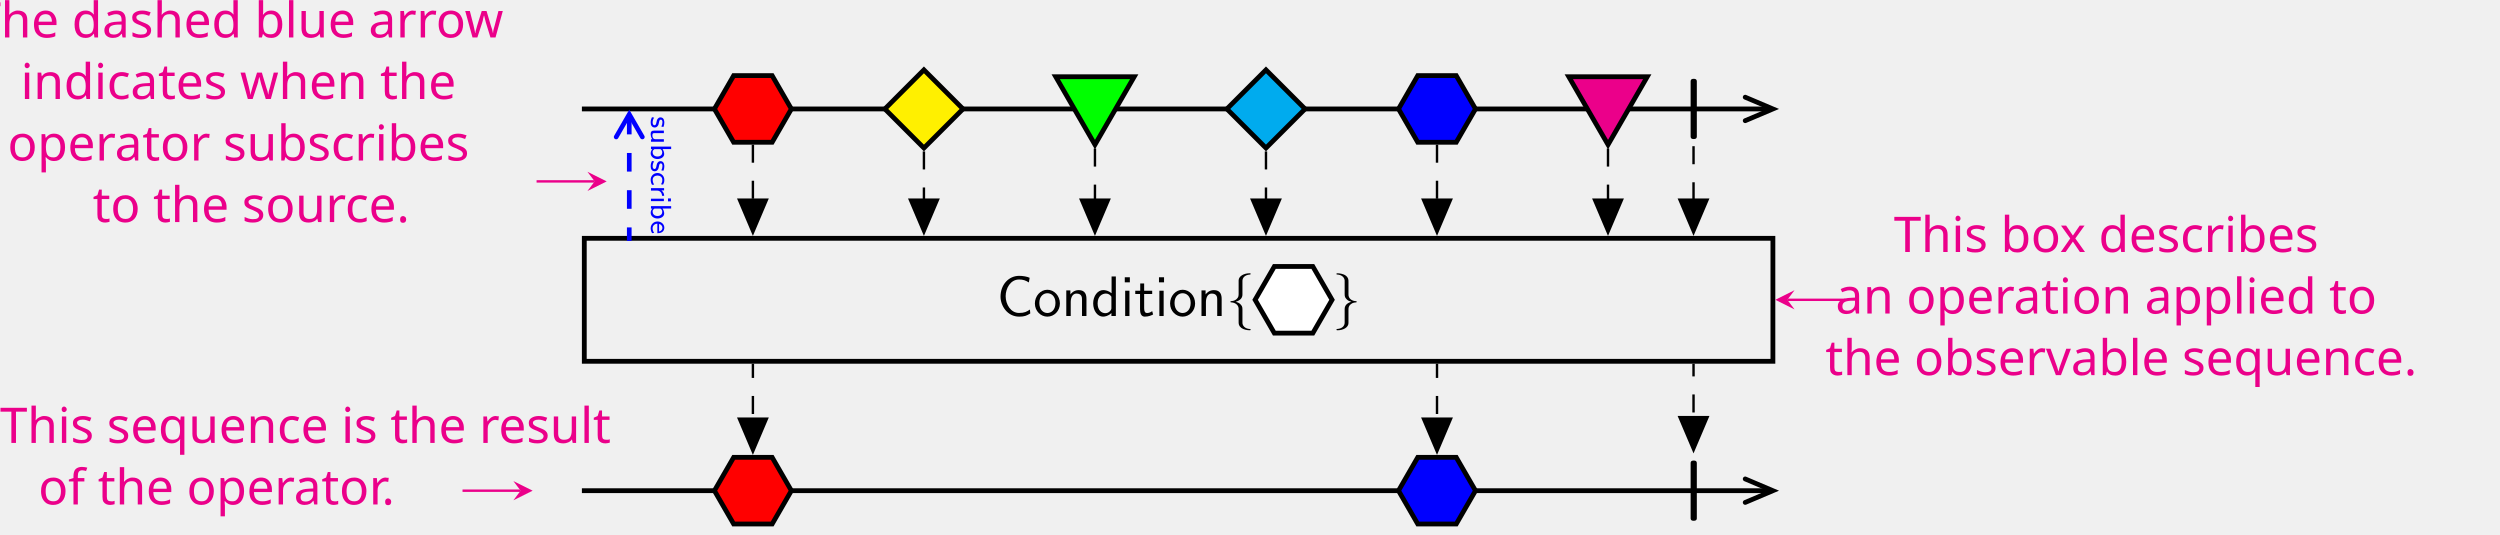
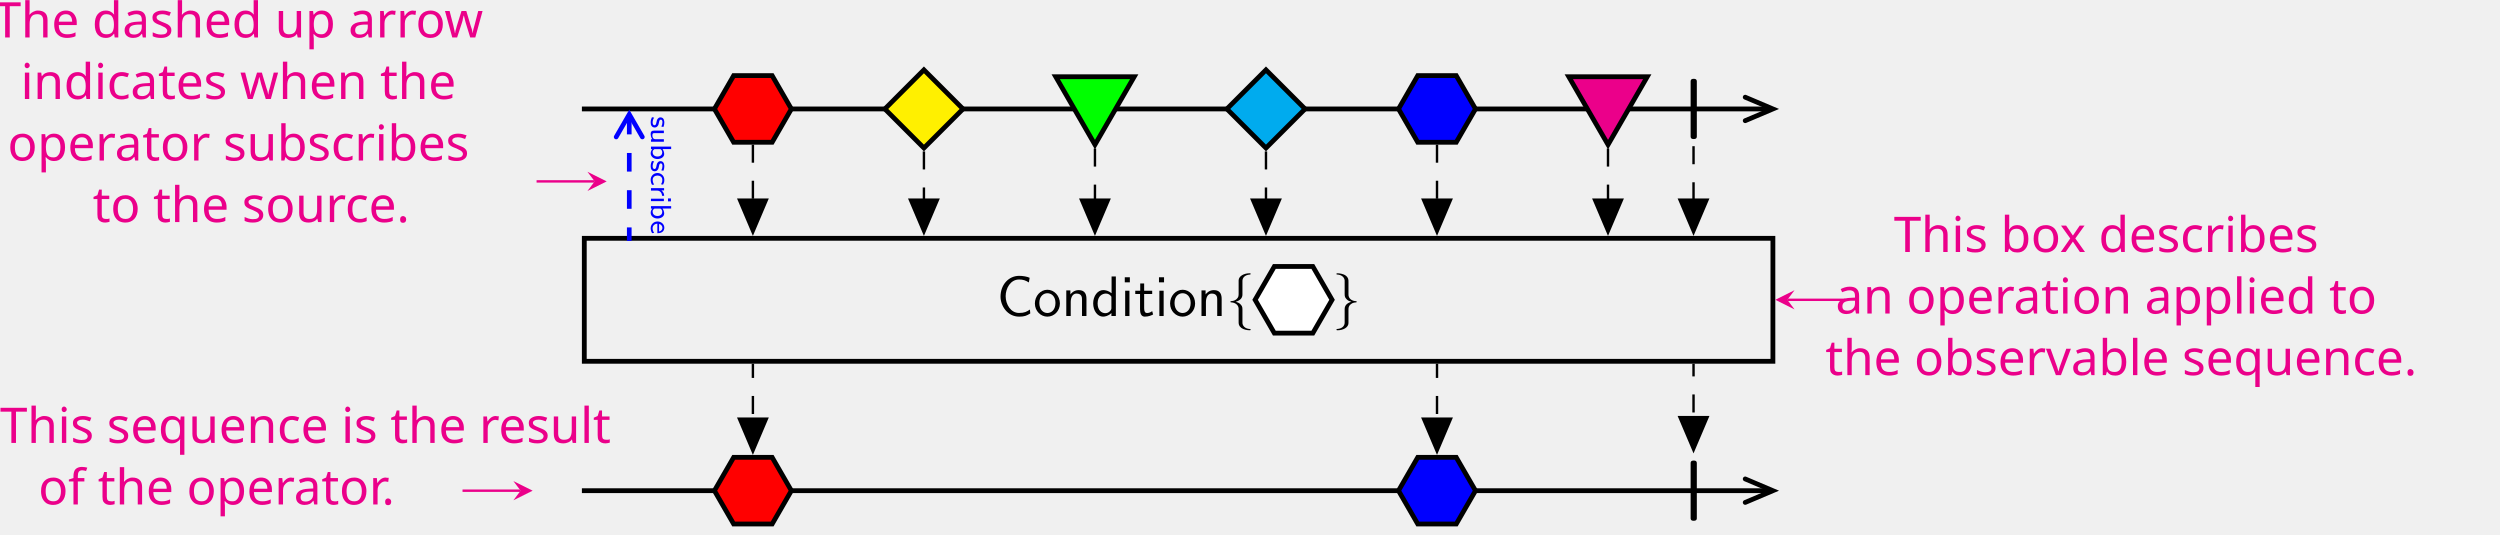
<svg xmlns="http://www.w3.org/2000/svg" xmlns:xlink="http://www.w3.org/1999/xlink" width="161.203mm" height="34.443mm" viewBox="0 0 161.203 34.443" version="1.1" id="svg8">
+   <style>
+       @media (prefers-color-scheme: dark) {
+       path[style*="stroke:#000000"] {stroke: white !important;}
+       path[stroke="#0000ff"] {stroke: #eb008a !important;}
+       path[style*="fill:#000000"] {fill: white !important;}     
+       g[style*="fill:#000000"] {fill: white !important;}
+       g[fill="#0000ff"] {fill: #eb008a !important;}}
+    </style>
  <defs id="defs2">
    <g id="g14910">
      <symbol id="glyph0-0" overflow="visible" style="overflow:visible">
        <path id="path14817" d="" style="stroke:none" />
      </symbol>
      <symbol id="glyph0-1" overflow="visible" style="overflow:visible">
        <path id="path14820" d="m 1.891,-7.031 c 0,-0.141 0,-0.453 -0.297,-0.453 -0.312,0 -0.312,0.297 -0.312,0.453 v 9.078 c 0,0.141 0,0.453 0.297,0.453 0.312,0 0.312,-0.297 0.312,-0.453 z m 0,0" style="stroke:none" />
      </symbol>
      <symbol id="glyph1-0" overflow="visible" style="overflow:visible">
        <path id="path14823" d="" style="stroke:none" />
      </symbol>
      <symbol id="glyph1-1" overflow="visible" style="overflow:visible">
        <path id="path14826" d="M 5.984,-2.984 H 3.875 v 0.625 h 1.312 v 1.625 c -0.391,0.141 -0.875,0.203 -1.297,0.203 -1.312,0 -2.328,-1.328 -2.328,-2.938 0,-1.562 0.984,-2.922 2.312,-2.922 0.797,0 1.375,0.234 1.875,0.656 l 0.141,-0.812 c -0.562,-0.344 -1.328,-0.484 -2,-0.484 -1.922,0 -3.234,1.734 -3.234,3.562 0,1.812 1.328,3.578 3.234,3.578 0.75,0 1.422,-0.203 2.094,-0.484 z m 0,0" style="stroke:none" />
      </symbol>
      <symbol id="glyph1-2" overflow="visible" style="overflow:visible">
        <path id="path14829" d="M 1.562,-2.141 C 1.562,-3.125 2.281,-3.844 3.266,-3.875 v -0.656 c -0.891,0 -1.438,0.5 -1.75,0.953 v -0.906 H 0.812 V 0 h 0.75 z m 0,0" style="stroke:none" />
      </symbol>
      <symbol id="glyph1-3" overflow="visible" style="overflow:visible">
        <path id="path14832" d="m 3.984,-2.875 c 0,-1.016 -0.734,-1.719 -1.656,-1.719 -0.641,0 -1.094,0.156 -1.562,0.422 l 0.062,0.656 C 1.344,-3.875 1.844,-4 2.328,-4 c 0.469,0 0.875,0.391 0.875,1.125 v 0.438 C 1.703,-2.422 0.438,-2 0.438,-1.125 c 0,0.422 0.266,1.234 1.141,1.234 0.141,0 1.078,-0.016 1.656,-0.469 V 0 h 0.75 z m -0.781,1.562 c 0,0.188 0,0.438 -0.344,0.625 C 2.578,-0.516 2.188,-0.5 2.078,-0.5 1.609,-0.5 1.156,-0.734 1.156,-1.141 c 0,-0.703 1.609,-0.766 2.047,-0.797 z m 0,0" style="stroke:none" />
      </symbol>
      <symbol id="glyph1-4" overflow="visible" style="overflow:visible">
        <path id="path14835" d="m 4.453,-4.422 h -0.75 C 2.406,-1.25 2.375,-0.797 2.375,-0.562 H 2.359 C 2.297,-1.234 1.5,-3.094 1.469,-3.188 L 0.922,-4.422 H 0.141 L 2.078,0 C 1.953,0.312 1.75,0.812 1.719,0.891 1.453,1.469 1.281,1.469 1.141,1.469 0.984,1.469 0.672,1.438 0.375,1.312 l 0.047,0.656 c 0.219,0.047 0.5,0.078 0.719,0.078 0.359,0 0.719,-0.125 1.125,-1.141 z m 0,0" style="stroke:none" />
      </symbol>
      <symbol id="glyph1-5" overflow="visible" style="overflow:visible">
        <path id="path14838" d="M 3.422,-4.281 C 2.906,-4.516 2.5,-4.594 1.984,-4.594 c -0.25,0 -1.656,0 -1.656,1.297 0,0.5 0.297,0.812 0.547,1 0.297,0.219 0.516,0.266 1.062,0.375 0.359,0.062 0.938,0.188 0.938,0.719 0,0.688 -0.781,0.688 -0.938,0.688 -0.797,0 -1.359,-0.375 -1.531,-0.484 l -0.125,0.672 c 0.312,0.156 0.859,0.438 1.672,0.438 0.188,0 0.734,0 1.156,-0.312 0.312,-0.25 0.484,-0.641 0.484,-1.078 0,-0.547 -0.375,-0.875 -0.391,-0.906 C 2.812,-2.547 2.547,-2.609 2.047,-2.688 1.5,-2.797 1.031,-2.906 1.031,-3.391 1.031,-4 1.75,-4 1.891,-4 c 0.312,0 0.844,0.031 1.406,0.375 z m 0,0" style="stroke:none" />
      </symbol>
      <symbol id="glyph1-6" overflow="visible" style="overflow:visible">
        <path id="path14841" d="M 4.094,-4.172 C 3.5,-4.5 3.156,-4.594 2.547,-4.594 c -1.375,0 -2.188,1.203 -2.188,2.375 0,1.234 0.906,2.328 2.156,2.328 0.531,0 1.078,-0.141 1.625,-0.516 l -0.062,-0.656 c -0.516,0.391 -1.047,0.531 -1.562,0.531 -0.828,0 -1.375,-0.719 -1.375,-1.688 C 1.141,-3 1.5,-3.953 2.562,-3.953 c 0.516,0 0.859,0.078 1.406,0.438 z m 0,0" style="stroke:none" />
      </symbol>
      <symbol id="glyph1-7" overflow="visible" style="overflow:visible">
        <path id="path14844" d="m 1.562,-6.922 h -0.75 V 0 h 0.75 z m 0,0" style="stroke:none" />
      </symbol>
      <symbol id="glyph1-8" overflow="visible" style="overflow:visible">
        <path id="path14847" d="M 4.125,-2.188 C 4.125,-2.516 4.109,-3.266 3.734,-3.875 3.312,-4.484 2.719,-4.594 2.359,-4.594 1.25,-4.594 0.344,-3.531 0.344,-2.25 c 0,1.312 0.969,2.359 2.156,2.359 0.625,0 1.203,-0.234 1.594,-0.516 L 4.031,-1.062 C 3.406,-0.531 2.734,-0.5 2.516,-0.5 1.719,-0.5 1.078,-1.203 1.047,-2.188 Z M 1.094,-2.734 c 0.156,-0.75 0.688,-1.25 1.266,-1.25 0.516,0 1.062,0.328 1.203,1.25 z m 0,0" style="stroke:none" />
      </symbol>
      <symbol id="glyph1-9" overflow="visible" style="overflow:visible">
        <path id="path14850" d="m 3.844,-6.219 h 0.875 c 0.125,0 0.25,0.016 0.359,0.016 h 1.344 v -0.656 h -6.062 v 0.656 H 1.688 c 0.125,0 0.25,-0.016 0.359,-0.016 h 0.906 V 0 H 3.844 Z m 0,0" style="stroke:none" />
      </symbol>
      <symbol id="glyph1-10" overflow="visible" style="overflow:visible">
        <path id="path14853" d="m 4.344,-2.969 c 0,-0.656 -0.156,-1.562 -1.375,-1.562 -0.609,0 -1.094,0.297 -1.406,0.719 v -3.109 h -0.75 V 0 h 0.766 v -2.438 c 0,-0.656 0.25,-1.484 1.016,-1.484 0.953,0 0.969,0.703 0.969,1.016 V 0 h 0.781 z m 0,0" style="stroke:none" />
      </symbol>
      <symbol id="glyph1-11" overflow="visible" style="overflow:visible">
        <path id="path14856" d="m 4.344,-2.969 c 0,-0.656 -0.156,-1.562 -1.375,-1.562 -0.891,0 -1.391,0.672 -1.438,0.75 V -4.484 H 0.812 V 0 h 0.766 v -2.438 c 0,-0.656 0.25,-1.484 1.016,-1.484 0.953,0 0.969,0.703 0.969,1.016 V 0 h 0.781 z m 0,0" style="stroke:none" />
      </symbol>
      <symbol id="glyph1-12" overflow="visible" style="overflow:visible">
        <path id="path14859" d="m 4.672,-2.188 c 0,-1.344 -1,-2.406 -2.172,-2.406 -1.234,0 -2.203,1.094 -2.203,2.406 0,1.312 1.016,2.297 2.188,2.297 1.188,0 2.188,-1 2.188,-2.297 z m -2.188,1.656 c -0.688,0 -1.406,-0.562 -1.406,-1.766 0,-1.203 0.75,-1.688 1.406,-1.688 0.703,0 1.406,0.516 1.406,1.688 0,1.188 -0.672,1.766 -1.406,1.766 z m 0,0" style="stroke:none" />
      </symbol>
      <symbol id="glyph1-13" overflow="visible" style="overflow:visible">
        <path id="path14862" d="M 1.75,-3.844 H 3.156 V -4.422 H 1.75 V -5.688 H 1.062 v 1.266 h -0.875 v 0.578 h 0.844 v 2.656 c 0,0.594 0.141,1.297 0.828,1.297 0.688,0 1.203,-0.25 1.453,-0.375 L 3.156,-0.859 C 2.891,-0.641 2.578,-0.531 2.25,-0.531 c -0.359,0 -0.5,-0.297 -0.5,-0.828 z m 0,0" style="stroke:none" />
      </symbol>
      <symbol id="glyph1-14" overflow="visible" style="overflow:visible">
        <path id="path14865" d="M 1.625,-6.781 H 0.734 v 0.891 H 1.625 Z m -0.062,2.359 h -0.75 V 0 h 0.75 z m 0,0" style="stroke:none" />
      </symbol>
      <symbol id="glyph1-15" overflow="visible" style="overflow:visible">
        <path id="path14868" d="M 4.562,-6.922 H 3.734 V -6.094 H 4.562 Z m -0.047,2.5 h -0.75 V 0 h 0.75 z M 1.75,-3.844 H 2.938 V -4.422 H 1.719 V -5.625 c 0,-0.641 0.359,-0.797 0.609,-0.797 0.219,0 0.438,0.078 0.609,0.188 v -0.688 C 2.875,-6.938 2.625,-7.031 2.328,-7.031 1.594,-7.031 1,-6.328 1,-5.328 v 0.906 H 0.266 V -3.844 H 1 V 0 h 0.75 z m 0,0" style="stroke:none" />
      </symbol>
      <symbol id="glyph1-16" overflow="visible" style="overflow:visible">
        <path id="path14871" d="m 7.109,-2.969 c 0,-0.672 -0.156,-1.562 -1.375,-1.562 -0.594,0 -1.109,0.281 -1.484,0.812 -0.25,-0.75 -0.953,-0.812 -1.266,-0.812 -0.719,0 -1.188,0.406 -1.453,0.766 v -0.719 H 0.812 V 0 h 0.766 v -2.438 c 0,-0.688 0.281,-1.484 1.016,-1.484 0.922,0 0.969,0.641 0.969,1.016 V 0 h 0.781 v -2.438 c 0,-0.688 0.266,-1.484 1.016,-1.484 0.922,0 0.969,0.641 0.969,1.016 V 0 h 0.781 z m 0,0" style="stroke:none" />
      </symbol>
      <symbol id="glyph1-17" overflow="visible" style="overflow:visible">
        <path id="path14874" d="m 4.328,-6.922 h -0.75 v 2.938 C 3.047,-4.422 2.5,-4.531 2.125,-4.531 c -0.984,0 -1.766,1.031 -1.766,2.312 0,1.312 0.766,2.328 1.719,2.328 0.328,0 0.906,-0.094 1.469,-0.625 V 0 h 0.781 z m -0.781,5.531 C 3.547,-1.25 3.531,-1.062 3.219,-0.781 2.984,-0.578 2.734,-0.5 2.484,-0.5 c -0.625,0 -1.344,-0.469 -1.344,-1.703 0,-1.312 0.859,-1.719 1.438,-1.719 0.453,0 0.75,0.219 0.969,0.547 z m 0,0" style="stroke:none" />
      </symbol>
      <symbol id="glyph1-18" overflow="visible" style="overflow:visible">
        <path id="path14877" d="m 1.562,-6.922 h -0.75 V 0 h 0.781 v -0.453 c 0.234,0.219 0.672,0.562 1.344,0.562 0.984,0 1.844,-1 1.844,-2.328 0,-1.234 -0.672,-2.312 -1.609,-2.312 -0.391,0 -1.016,0.094 -1.609,0.578 z M 1.594,-3.344 C 1.75,-3.578 2.109,-3.922 2.656,-3.922 3.25,-3.922 4,-3.5 4,-2.219 4,-0.922 3.172,-0.5 2.562,-0.5 2.172,-0.5 1.844,-0.672 1.594,-1.141 Z m 0,0" style="stroke:none" />
      </symbol>
      <symbol id="glyph1-19" overflow="visible" style="overflow:visible">
        <path id="path14880" d="m 4.453,-4.422 h -0.75 l -0.797,2.062 C 2.703,-1.797 2.391,-1 2.312,-0.531 H 2.297 C 2.25,-0.891 1.984,-1.578 1.891,-1.844 L 0.922,-4.422 H 0.141 L 1.859,0 h 0.875 z m 0,0" style="stroke:none" />
      </symbol>
      <symbol id="glyph1-20" overflow="visible" style="overflow:visible">
        <path id="path14883" d="M 1.797,-0.828 H 0.969 V 0 h 0.828 z m 0,0" style="stroke:none" />
      </symbol>
      <symbol id="glyph1-21" overflow="visible" style="overflow:visible">
        <path id="path14886" d="m 1.594,-0.453 c 0.312,0.281 0.75,0.562 1.344,0.562 0.969,0 1.844,-0.984 1.844,-2.328 0,-1.203 -0.625,-2.312 -1.578,-2.312 -0.594,0 -1.172,0.203 -1.641,0.594 v -0.484 h -0.75 V 1.938 h 0.781 z m 0,-2.859 c 0.234,-0.359 0.625,-0.578 1.062,-0.578 0.75,0 1.344,0.75 1.344,1.672 C 4,-1.203 3.297,-0.5 2.547,-0.5 2.156,-0.5 1.891,-0.703 1.688,-0.969 1.594,-1.109 1.594,-1.141 1.594,-1.312 Z m 0,0" style="stroke:none" />
      </symbol>
      <symbol id="glyph1-22" overflow="visible" style="overflow:visible">
        <path id="path14889" d="M 4.344,-4.422 H 3.562 v 2.891 c 0,0.75 -0.562,1.094 -1.203,1.094 -0.703,0 -0.781,-0.266 -0.781,-0.688 V -4.422 H 0.812 v 3.328 c 0,0.719 0.219,1.203 1.047,1.203 0.531,0 1.234,-0.156 1.734,-0.594 V 0 h 0.75 z m 0,0" style="stroke:none" />
      </symbol>
      <symbol id="glyph1-23" overflow="visible" style="overflow:visible">
        <path id="path14892" d="m 1.75,-3.844 h 1.094 v -0.578 h -1.125 v -1.188 c 0,-0.734 0.672,-0.812 0.938,-0.812 0.188,0 0.469,0.016 0.797,0.172 V -6.922 C 3.344,-6.953 3.031,-7.031 2.656,-7.031 1.719,-7.031 1,-6.312 1,-5.328 v 0.906 H 0.266 V -3.844 H 1 V 0 h 0.75 z m 0,0" style="stroke:none" />
      </symbol>
      <symbol id="glyph1-24" overflow="visible" style="overflow:visible">
        <path id="path14895" d="M 1.75,-3.844 H 2.938 V -4.422 H 1.719 V -5.625 c 0,-0.641 0.359,-0.797 0.609,-0.797 0.203,0 0.422,0.062 0.609,0.172 V -6.922 C 2.875,-6.938 2.625,-7.031 2.328,-7.031 1.594,-7.031 1,-6.328 1,-5.328 v 0.906 H 0.266 V -3.844 H 1 V 0 h 0.75 z m 2.766,-3.078 h -0.75 V 0 h 0.75 z m 0,0" style="stroke:none" />
      </symbol>
      <symbol id="glyph1-25" overflow="visible" style="overflow:visible">
        <path id="path14898" d="M 6.656,-4.422 H 5.938 L 5.297,-2.312 C 5.188,-1.953 4.891,-0.969 4.828,-0.531 4.781,-0.844 4.531,-1.734 4.359,-2.297 l -0.641,-2.125 H 3.016 l -0.562,1.875 C 2.344,-2.203 2,-1.062 1.969,-0.547 H 1.953 C 1.906,-1.031 1.578,-2.156 1.422,-2.703 l -0.531,-1.719 h -0.75 L 1.5,0 H 2.297 C 2.344,-0.156 2.688,-1.281 2.906,-2.047 3.047,-2.516 3.328,-3.5 3.359,-3.875 H 3.375 c 0.016,0.281 0.188,0.969 0.312,1.406 L 4.422,0 h 0.875 z m 0,0" style="stroke:none" />
      </symbol>
      <symbol id="glyph1-26" overflow="visible" style="overflow:visible">
        <path id="path14901" d="M 3.516,-3.891 C 3.734,-3.891 4,-3.938 4.25,-3.938 c 0.172,0 0.562,0.031 0.578,0.031 l -0.109,-0.625 c -0.688,0 -1.266,0.188 -1.562,0.312 -0.219,-0.172 -0.547,-0.312 -0.953,-0.312 -0.859,0 -1.578,0.719 -1.578,1.625 0,0.359 0.125,0.719 0.328,0.984 C 0.656,-1.516 0.656,-1.125 0.656,-1.078 0.656,-0.812 0.75,-0.531 0.922,-0.312 0.406,-0.016 0.281,0.453 0.281,0.703 c 0,0.75 0.984,1.344 2.203,1.344 1.219,0 2.203,-0.578 2.203,-1.344 C 4.688,-0.688 3.031,-0.688 2.641,-0.688 h -0.875 c -0.125,0 -0.578,0 -0.578,-0.531 0,-0.109 0.031,-0.266 0.109,-0.359 0.203,0.156 0.531,0.297 0.906,0.297 0.891,0 1.594,-0.75 1.594,-1.625 0,-0.484 -0.219,-0.859 -0.328,-1 z m -1.312,2.031 c -0.375,0 -0.891,-0.219 -0.891,-1.047 0,-0.828 0.516,-1.062 0.891,-1.062 0.422,0 0.891,0.281 0.891,1.062 0,0.766 -0.469,1.047 -0.891,1.047 z M 2.656,0.031 c 0.219,0 1.344,0 1.344,0.688 0,0.438 -0.688,0.766 -1.5,0.766 -0.812,0 -1.516,-0.312 -1.516,-0.781 0,-0.031 0,-0.672 0.766,-0.672 z m 0,0" style="stroke:none" />
      </symbol>
      <symbol id="glyph1-27" overflow="visible" style="overflow:visible">
        <path id="path14904" d="M 2.594,-2.281 4.422,-4.422 H 3.594 l -1.328,1.641 -1.375,-1.641 H 0.062 L 1.938,-2.281 0,0 h 0.812 l 1.453,-1.875 1.5,1.875 h 0.812 z m 0,0" style="stroke:none" />
      </symbol>
      <symbol id="glyph1-28" overflow="visible" style="overflow:visible">
        <path id="path14907" d="m 4.328,-4.531 h -0.75 v 0.672 c -0.094,-0.125 -0.594,-0.672 -1.359,-0.672 -1,0 -1.859,0.984 -1.859,2.328 0,1.266 0.734,2.312 1.688,2.312 0.562,0 1.078,-0.234 1.5,-0.609 v 2.438 h 0.781 z m -0.75,3.141 c 0,0.172 0,0.188 -0.094,0.328 C 3.219,-0.672 2.844,-0.5 2.5,-0.5 c -0.766,0 -1.359,-0.781 -1.359,-1.703 0,-1.016 0.719,-1.688 1.438,-1.688 0.688,0 1,0.703 1,1.094 z m 0,0" style="stroke:none" />
      </symbol>
    </g>
  </defs>
  <g id="layer1" transform="translate(-37.24699,29.1879)">
    <g style="fill:#eb008a;fill-opacity:1" id="g15080" transform="matrix(0.3890289,0,0,0.3890289,35.82259,-26.15022)" />
    <rect style="opacity:1;fill:none;fill-opacity:1;fill-rule:nonzero;stroke:none;stroke-width:26.458;stroke-miterlimit:4;stroke-dasharray:none;stroke-opacity:1" id="rect19595" width="35.719" height="12.001" x="38.86" y="-25.507" />
    <path style="fill:none;stroke:#000000;stroke-width:0.31;stroke-linecap:butt;stroke-linejoin:miter;stroke-miterlimit:10;stroke-opacity:1" d="m 74.768,-22.163 h 76.699" id="path14914" />
    <path style="fill:none;stroke:#000000;stroke-width:0.31;stroke-linecap:round;stroke-linejoin:miter;stroke-miterlimit:10;stroke-opacity:1" d="m 149.781,-22.92 1.784,0.757 -1.784,0.757" id="path14916" />
    <path style="fill:#ff0000;fill-opacity:1;fill-rule:nonzero;stroke:#000000;stroke-width:0.31;stroke-linecap:butt;stroke-linejoin:miter;stroke-miterlimit:10;stroke-opacity:1" d="m 87.036,-24.312 h -2.482 l -1.24,2.149 1.24,2.149 h 2.482 l 1.24,-2.149 z m 0,0" id="path14918" />
    <path style="fill:#fff000;fill-opacity:1;fill-rule:nonzero;stroke:#000000;stroke-width:0.31;stroke-linecap:butt;stroke-linejoin:miter;stroke-miterlimit:10;stroke-opacity:1" d="m 99.342,-22.163 -2.52,-2.52 -2.518,2.52 2.518,2.52 z m 0,0" id="path14920" />
    <path style="fill:#00ff00;fill-opacity:1;fill-rule:nonzero;stroke:#000000;stroke-width:0.31;stroke-linecap:butt;stroke-linejoin:miter;stroke-miterlimit:10;stroke-opacity:1" d="m 107.851,-19.858 2.532,-4.384 h -5.063 z m 0,0" id="path14922" />
    <path style="fill:#00abee;fill-opacity:1;fill-rule:nonzero;stroke:#000000;stroke-width:0.31;stroke-linecap:butt;stroke-linejoin:miter;stroke-miterlimit:10;stroke-opacity:1" d="m 121.398,-22.163 -2.52,-2.52 -2.52,2.52 2.52,2.52 z m 0,0" id="path14924" />
    <path style="fill:#0000ff;fill-opacity:1;fill-rule:nonzero;stroke:#000000;stroke-width:0.31;stroke-linecap:butt;stroke-linejoin:miter;stroke-miterlimit:10;stroke-opacity:1" d="m 131.147,-24.312 h -2.482 l -1.24,2.149 1.24,2.149 h 2.482 l 1.242,-2.149 z m 0,0" id="path14926" />
    <path style="fill:#eb008a;fill-opacity:1;fill-rule:nonzero;stroke:#000000;stroke-width:0.31;stroke-linecap:butt;stroke-linejoin:miter;stroke-miterlimit:10;stroke-opacity:1" d="m 140.935,-19.858 2.53,-4.384 h -5.062 z m 0,0" id="path14928" />
    <g style="fill:#000000;fill-opacity:1" id="g14932" transform="matrix(0.3890289,0,0,0.3890289,35.82259,-43.68619)">
      <use transform="matrix(1.687304,0,0,1,-195.4015,0)" height="100%" width="100%" xlink:href="#glyph0-1" x="282.77" y="57.815" id="use14930" />
    </g>
    <path style="fill:none;stroke:#000000;stroke-width:0.31;stroke-linecap:butt;stroke-linejoin:miter;stroke-miterlimit:10;stroke-opacity:1" d="m 74.923,-5.891 h 76.643 v -7.93 H 74.923 Z m 0,0" id="path14934" />
    <path style="fill:none;stroke:#000000;stroke-width:0.31;stroke-linecap:butt;stroke-linejoin:miter;stroke-miterlimit:10;stroke-opacity:1" d="m 74.768,2.452 h 76.699" id="path14958" />
    <path style="fill:none;stroke:#000000;stroke-width:0.31;stroke-linecap:round;stroke-linejoin:miter;stroke-miterlimit:10;stroke-opacity:1" d="m 149.781,1.695 1.784,0.757 -1.784,0.757" id="path14960" />
    <path style="fill:#ff0000;fill-opacity:1;fill-rule:nonzero;stroke:#000000;stroke-width:0.31;stroke-linecap:butt;stroke-linejoin:miter;stroke-miterlimit:10;stroke-opacity:1" d="m 87.036,0.303 h -2.482 l -1.24,2.149 1.24,2.149 h 2.482 l 1.24,-2.149 z m 0,0" id="path14962" />
    <path style="fill:#ffffff;fill-opacity:1;fill-rule:nonzero;stroke:#000000;stroke-width:0.31;stroke-linecap:butt;stroke-linejoin:miter;stroke-miterlimit:10;stroke-opacity:1" d="m 121.9,-12.005 h -2.482 l -1.24,2.149 1.24,2.149 h 2.482 l 1.24,-2.149 z m 0,0" id="path14962-6" />
    <path style="fill:#0000ff;fill-opacity:1;fill-rule:nonzero;stroke:#000000;stroke-width:0.31;stroke-linecap:butt;stroke-linejoin:miter;stroke-miterlimit:10;stroke-opacity:1" d="m 131.147,0.303 h -2.482 l -1.24,2.149 1.24,2.149 h 2.482 l 1.242,-2.149 z m 0,0" id="path14970" />
    <g style="fill:#000000;fill-opacity:1" id="g14976" transform="matrix(0.3890289,0,0,0.3890289,35.82259,-43.68619)">
      <use transform="matrix(1.687304,0,0,1,-195.4015,0)" height="100%" width="100%" xlink:href="#glyph0-1" x="282.77" y="121.088" id="use14974" />
    </g>
    <path style="fill:none;stroke:#000000;stroke-width:0.155;stroke-linecap:butt;stroke-linejoin:miter;stroke-miterlimit:10;stroke-dasharray:1.163, 1.163;stroke-opacity:1" d="m 85.795,-19.86 v 5.569" id="path14978" />
    <path style="fill:#000000;fill-opacity:1;fill-rule:nonzero;stroke:#000000;stroke-width:0.155;stroke-linecap:butt;stroke-linejoin:miter;stroke-miterlimit:10;stroke-opacity:1" d="m 86.703,-16.314 -0.909,2.141 -0.907,-2.141 z m 0,0" id="path14980" />
    <path style="fill:none;stroke:#000000;stroke-width:0.155;stroke-linecap:butt;stroke-linejoin:miter;stroke-miterlimit:10;stroke-dasharray:1.163, 1.163;stroke-opacity:1" d="m 96.823,-19.425 v 5.135" id="path14982" />
    <path style="fill:#000000;fill-opacity:1;fill-rule:nonzero;stroke:#000000;stroke-width:0.155;stroke-linecap:butt;stroke-linejoin:miter;stroke-miterlimit:10;stroke-opacity:1" d="m 97.731,-16.314 -0.909,2.141 -0.909,-2.141 z m 0,0" id="path14984" />
    <path style="fill:none;stroke:#000000;stroke-width:0.155;stroke-linecap:butt;stroke-linejoin:miter;stroke-miterlimit:10;stroke-dasharray:1.163, 1.163;stroke-opacity:1" d="m 107.851,-19.61 v 5.32" id="path14986" />
    <path style="fill:#000000;fill-opacity:1;fill-rule:nonzero;stroke:#000000;stroke-width:0.155;stroke-linecap:butt;stroke-linejoin:miter;stroke-miterlimit:10;stroke-opacity:1" d="m 108.759,-16.314 -0.909,2.141 -0.909,-2.141 z m 0,0" id="path14988" />
    <path style="fill:none;stroke:#000000;stroke-width:0.155;stroke-linecap:butt;stroke-linejoin:miter;stroke-miterlimit:10;stroke-dasharray:1.163, 1.163;stroke-opacity:1" d="m 118.879,-19.425 v 5.135" id="path14990" />
    <path style="fill:#000000;fill-opacity:1;fill-rule:nonzero;stroke:#000000;stroke-width:0.155;stroke-linecap:butt;stroke-linejoin:miter;stroke-miterlimit:10;stroke-opacity:1" d="m 119.787,-16.314 -0.909,2.141 -0.909,-2.141 z m 0,0" id="path14992" />
    <path style="fill:none;stroke:#000000;stroke-width:0.155;stroke-linecap:butt;stroke-linejoin:miter;stroke-miterlimit:10;stroke-dasharray:1.163, 1.163;stroke-opacity:1" d="m 129.907,-19.86 v 5.569" id="path14994" />
    <path style="fill:#000000;fill-opacity:1;fill-rule:nonzero;stroke:#000000;stroke-width:0.155;stroke-linecap:butt;stroke-linejoin:miter;stroke-miterlimit:10;stroke-opacity:1" d="m 130.816,-16.314 -0.909,2.141 -0.909,-2.141 z m 0,0" id="path14996" />
    <path style="fill:none;stroke:#000000;stroke-width:0.155;stroke-linecap:butt;stroke-linejoin:miter;stroke-miterlimit:10;stroke-dasharray:1.163, 1.163;stroke-opacity:1" d="m 140.933,-19.61 v 5.32" id="path14998" />
    <path style="fill:#000000;fill-opacity:1;fill-rule:nonzero;stroke:#000000;stroke-width:0.155;stroke-linecap:butt;stroke-linejoin:miter;stroke-miterlimit:10;stroke-opacity:1" d="m 141.842,-16.314 -0.909,2.141 -0.909,-2.141 z m 0,0" id="path15000" />
    <path style="fill:none;stroke:#000000;stroke-width:0.155;stroke-linecap:butt;stroke-linejoin:miter;stroke-miterlimit:10;stroke-dasharray:1.163, 1.163;stroke-opacity:1" d="m 146.448,-19.761 v 5.471" id="path15002" />
    <path style="fill:#000000;fill-opacity:1;fill-rule:nonzero;stroke:#000000;stroke-width:0.155;stroke-linecap:butt;stroke-linejoin:miter;stroke-miterlimit:10;stroke-opacity:1" d="m 147.357,-16.314 -0.909,2.141 -0.909,-2.141 z m 0,0" id="path15004" />
    <path style="fill:none;stroke:#000000;stroke-width:0.155;stroke-linecap:butt;stroke-linejoin:miter;stroke-miterlimit:10;stroke-dasharray:1.163, 1.163;stroke-opacity:1" d="M 85.795,-0.167 V -5.736" id="path15006" />
    <path style="fill:#000000;fill-opacity:1;fill-rule:nonzero;stroke:#000000;stroke-width:0.155;stroke-linecap:butt;stroke-linejoin:miter;stroke-miterlimit:10;stroke-opacity:1" d="m 86.703,-2.191 -0.909,2.14 -0.907,-2.14 z m 0,0" id="path15008" />
    <path style="fill:none;stroke:#000000;stroke-width:0.155;stroke-linecap:butt;stroke-linejoin:miter;stroke-miterlimit:10;stroke-dasharray:1.163, 1.163;stroke-opacity:1" d="M 129.907,-0.167 V -5.736" id="path15022" />
    <path style="fill:#000000;fill-opacity:1;fill-rule:nonzero;stroke:#000000;stroke-width:0.155;stroke-linecap:butt;stroke-linejoin:miter;stroke-miterlimit:10;stroke-opacity:1" d="m 130.816,-2.191 -0.909,2.14 -0.909,-2.14 z m 0,0" id="path15024" />
    <path style="fill:none;stroke:#000000;stroke-width:0.155;stroke-linecap:butt;stroke-linejoin:miter;stroke-miterlimit:10;stroke-dasharray:1.163, 1.163;stroke-opacity:1" d="M 146.448,-0.265 V -5.736" id="path15030" />
    <path style="fill:#000000;fill-opacity:1;fill-rule:nonzero;stroke:#000000;stroke-width:0.155;stroke-linecap:butt;stroke-linejoin:miter;stroke-miterlimit:10;stroke-opacity:1" d="m 147.357,-2.29 -0.909,2.14 -0.909,-2.14 z m 0,0" id="path15032" />
    <path style="fill:none;stroke:#eb008a;stroke-width:0.155;stroke-linecap:butt;stroke-linejoin:miter;stroke-miterlimit:10;stroke-opacity:1" d="m 156.242,-9.856 h -3.747" id="path15936" />
    <path style="fill:#eb008a;fill-opacity:1;fill-rule:nonzero;stroke:none;stroke-width:0.389" d="m 151.72,-9.856 1.242,0.62 -0.467,-0.62 0.467,-0.62" id="path15938" />
    <text xml:space="preserve" style="font-style:normal;font-variant:normal;font-weight:normal;font-stretch:normal;font-size:3.175px;line-height:1.25;font-family:sans-serif;-inkscape-font-specification:sans-serif;text-align:center;letter-spacing:0px;word-spacing:0px;text-anchor:middle;fill:#eb008a;fill-opacity:1;stroke:none;stroke-width:0.265px;stroke-linecap:butt;stroke-linejoin:miter;stroke-opacity:1" x="55.512" y="-26.776" id="text19646">
-       <tspan x="55.512" y="-26.776" style="font-size:3.175px;text-align:center;text-anchor:middle;fill:#eb008a;fill-opacity:1;stroke-width:0.265px" id="tspan22136">The dashed blue arrow</tspan>
+       <tspan x="55.512" y="-26.776" style="font-size:3.175px;text-align:center;text-anchor:middle;fill:#eb008a;fill-opacity:1;stroke-width:0.265px" id="tspan22136">The dashed up arrow</tspan>
      <tspan x="55.512" y="-22.807" style="font-size:3.175px;text-align:center;text-anchor:middle;fill:#eb008a;fill-opacity:1;stroke-width:0.265px" id="tspan37258">indicates when the</tspan>
      <tspan x="55.512" y="-18.838" style="font-size:3.175px;text-align:center;text-anchor:middle;fill:#eb008a;fill-opacity:1;stroke-width:0.265px" id="tspan28572">operator subscribes</tspan>
      <tspan x="55.512" y="-14.869" style="font-size:3.175px;text-align:center;text-anchor:middle;fill:#eb008a;fill-opacity:1;stroke-width:0.265px" id="tspan108484">to the source.</tspan>
    </text>
    <text xml:space="preserve" style="font-style:normal;font-variant:normal;font-weight:normal;font-stretch:normal;font-size:3.175px;line-height:1.25;font-family:sans-serif;-inkscape-font-specification:sans-serif;text-align:start;letter-spacing:0px;word-spacing:0px;text-anchor:start;fill:#eb008a;fill-opacity:1;stroke:none;stroke-width:0.265px;stroke-linecap:butt;stroke-linejoin:miter;stroke-opacity:1" x="37.247" y="-0.63" id="text19668">
      <tspan id="tspan19666" x="37.247" y="-0.63" style="font-size:3.175px;text-align:start;text-anchor:start;fill:#eb008a;fill-opacity:1;stroke-width:0.265px">This sequence is the result</tspan>
      <tspan x="37.247" y="3.338" style="font-size:3.175px;text-align:start;text-anchor:start;fill:#eb008a;fill-opacity:1;stroke-width:0.265px" id="tspan140631">   of the operator.</tspan>
    </text>
    <text xml:space="preserve" style="font-style:normal;font-variant:normal;font-weight:normal;font-stretch:normal;font-size:3.175px;line-height:1.25;font-family:sans-serif;-inkscape-font-specification:sans-serif;text-align:center;letter-spacing:0px;word-spacing:0px;text-anchor:middle;fill:#eb008a;fill-opacity:1;stroke:none;stroke-width:0.265px;stroke-linecap:butt;stroke-linejoin:miter;stroke-opacity:1" x="175.945" y="-12.938" id="text19674">
      <tspan id="tspan19672" x="175.945" y="-12.938" style="font-size:3.175px;text-align:center;text-anchor:middle;fill:#eb008a;fill-opacity:1;stroke-width:0.265px">This box describes</tspan>
      <tspan x="175.945" y="-8.969" style="font-size:3.175px;text-align:center;text-anchor:middle;fill:#eb008a;fill-opacity:1;stroke-width:0.265px" id="tspan19678">an operation applied to</tspan>
      <tspan x="176.503" y="-5" style="font-size:3.175px;text-align:center;text-anchor:middle;fill:#eb008a;fill-opacity:1;stroke-width:0.265px" id="tspan19688">the observable sequence. </tspan>
    </text>
    <g id="g1845" transform="translate(-2.116667,-17.53597)">
      <path d="M 79.939,-4.188 V 3.881" stroke="#0000ff" fill="none" stroke-width="0.3" stroke-miterlimit="10" stroke-dasharray="2.989, 2.989" id="path83" style="stroke-width:0.3;stroke-miterlimit:10;stroke-dasharray:1.2, 1.2;stroke-dashoffset:0" />
      <path d="m 79.095,-2.82 0.844,-1.462 0.844,1.462" stroke="#0000ff" fill="none" stroke-width="0.3" stroke-miterlimit="10" stroke-linecap="round" id="path85" />
      <g fill="#0000ff" transform="matrix(0,0.3765066,-0.3765066,0,71.05501,-15.87022)" id="g105">
        <path id="use87" d="m 32.949,-29.446 c -0.339,-0.139 -0.588,-0.154 -0.767,-0.154 -0.125,0 -0.877,0 -0.877,0.663 0,0.234 0.13,0.364 0.194,0.423 0.174,0.174 0.384,0.214 0.648,0.264 0.234,0.045 0.503,0.095 0.503,0.334 0,0.314 -0.413,0.314 -0.483,0.314 -0.319,0 -0.618,-0.115 -0.817,-0.254 l -0.07,0.374 c 0.169,0.085 0.473,0.219 0.887,0.219 0.224,0 0.443,-0.035 0.628,-0.169 0.184,-0.139 0.244,-0.359 0.244,-0.528 0,-0.09 -0.01,-0.284 -0.219,-0.473 -0.184,-0.164 -0.364,-0.199 -0.603,-0.244 -0.294,-0.055 -0.523,-0.1 -0.523,-0.319 0,-0.284 0.364,-0.284 0.438,-0.284 0.284,0 0.503,0.06 0.752,0.189 z" />
        <path id="use89" d="m 35.476,-29.525 h -0.433 v 1.445 c 0,0.399 -0.339,0.523 -0.628,0.523 -0.369,0 -0.408,-0.1 -0.408,-0.329 v -1.639 H 33.573 v 1.669 c 0,0.443 0.194,0.593 0.543,0.593 0.204,0 0.643,-0.04 0.941,-0.279 v 0.229 h 0.418 z" />
        <path id="use91" d="m 36.734,-30.771 h -0.418 v 3.457 h 0.433 v -0.234 c 0.11,0.095 0.349,0.284 0.712,0.284 0.543,0 0.981,-0.508 0.981,-1.161 0,-0.603 -0.344,-1.151 -0.842,-1.151 -0.314,0 -0.618,0.1 -0.867,0.284 z m 0.015,1.888 c 0,-0.08 0,-0.139 0.174,-0.254 0.075,-0.045 0.209,-0.11 0.379,-0.11 0.334,0 0.707,0.224 0.707,0.822 0,0.608 -0.413,0.832 -0.762,0.832 -0.184,0 -0.359,-0.085 -0.498,-0.309 z" />
        <path id="use93" d="m 40.444,-29.446 c -0.339,-0.139 -0.588,-0.154 -0.767,-0.154 -0.125,0 -0.877,0 -0.877,0.663 0,0.234 0.13,0.364 0.194,0.423 0.174,0.174 0.384,0.214 0.648,0.264 0.234,0.045 0.503,0.095 0.503,0.334 0,0.314 -0.413,0.314 -0.483,0.314 -0.319,0 -0.618,-0.115 -0.817,-0.254 l -0.07,0.374 c 0.169,0.085 0.473,0.219 0.887,0.219 0.224,0 0.443,-0.035 0.628,-0.169 0.184,-0.139 0.244,-0.359 0.244,-0.528 0,-0.09 -0.01,-0.284 -0.219,-0.473 -0.184,-0.164 -0.364,-0.199 -0.603,-0.244 -0.294,-0.055 -0.523,-0.1 -0.523,-0.319 0,-0.284 0.364,-0.284 0.438,-0.284 0.284,0 0.503,0.06 0.752,0.189 z" />
        <path id="use95" d="m 42.821,-27.857 c -0.249,0.159 -0.518,0.249 -0.827,0.249 -0.458,0 -0.727,-0.369 -0.727,-0.817 0,-0.384 0.199,-0.832 0.742,-0.832 0.339,0 0.498,0.07 0.752,0.229 l 0.065,-0.359 c -0.299,-0.149 -0.428,-0.214 -0.817,-0.214 -0.747,0 -1.176,0.603 -1.176,1.181 0,0.608 0.478,1.156 1.156,1.156 0.349,0 0.648,-0.105 0.862,-0.229 z" />
        <path id="use97" d="m 43.848,-28.375 c 0,-0.538 0.448,-0.827 0.887,-0.832 v -0.369 c -0.418,0.005 -0.722,0.209 -0.922,0.473 v -0.458 h -0.384 v 2.247 h 0.418 z" />
        <path id="use99" d="m 45.691,-30.731 h -0.503 v 0.503 h 0.503 z m -0.04,1.205 h -0.418 v 2.212 h 0.418 z" />
        <path id="use101" d="m 46.919,-30.771 h -0.418 v 3.457 h 0.433 v -0.234 c 0.11,0.095 0.349,0.284 0.712,0.284 0.543,0 0.981,-0.508 0.981,-1.161 0,-0.603 -0.344,-1.151 -0.842,-1.151 -0.314,0 -0.618,0.1 -0.867,0.284 z m 0.015,1.888 c 0,-0.08 0,-0.139 0.174,-0.254 0.075,-0.045 0.209,-0.11 0.379,-0.11 0.334,0 0.707,0.224 0.707,0.822 0,0.608 -0.413,0.832 -0.762,0.832 -0.184,0 -0.359,-0.085 -0.498,-0.309 z" />
        <path id="use103" d="m 51.099,-27.857 c -0.279,0.199 -0.593,0.264 -0.807,0.264 -0.433,0 -0.762,-0.354 -0.777,-0.812 h 1.634 c 0,-0.229 -0.025,-0.563 -0.219,-0.847 -0.179,-0.254 -0.478,-0.349 -0.722,-0.349 -0.608,0 -1.076,0.533 -1.076,1.166 0,0.638 0.498,1.171 1.156,1.171 0.289,0 0.588,-0.085 0.842,-0.239 z m -1.549,-0.847 c 0.115,-0.399 0.408,-0.568 0.658,-0.568 0.219,0 0.543,0.105 0.638,0.568 z" />
      </g>
    </g>
    <g id="g110735" transform="matrix(-1,0,0,1,125.9127,-34.4504)">
      <path style="fill:none;stroke:#eb008a;stroke-width:0.155;stroke-linecap:butt;stroke-linejoin:miter;stroke-miterlimit:10;stroke-opacity:1" d="M 54.067,16.959 H 50.32" id="path15936-0" />
      <path style="fill:#eb008a;fill-opacity:1;fill-rule:nonzero;stroke:none;stroke-width:0.389" d="m 49.545,16.959 1.242,0.62 -0.467,-0.62 0.467,-0.62" id="path15938-4" />
    </g>
    <g id="g110735-9" transform="matrix(-1,0,0,1,121.1378,-14.50682)">
      <path style="fill:none;stroke:#eb008a;stroke-width:0.155;stroke-linecap:butt;stroke-linejoin:miter;stroke-miterlimit:10;stroke-opacity:1" d="M 54.067,16.959 H 50.32" id="path15936-0-5" />
      <path style="fill:#eb008a;fill-opacity:1;fill-rule:nonzero;stroke:none;stroke-width:0.389" d="m 49.545,16.959 1.242,0.62 -0.467,-0.62 0.467,-0.62" id="path15938-4-5" />
    </g>
-     <g transform="matrix(0.3688725,0,0,0.3688725,89.88914,13.46116)" id="g67">
+     <g transform="matrix(0.3688725,0,0,0.3688725,89.88914,13.46116)" id="g67" style="fill:#000000">
      <path id="use47" d="m 37.328,-61.513 c -0.588,0.389 -0.927,0.598 -1.913,0.598 -1.435,0 -2.331,-1.494 -2.331,-2.929 0,-1.355 0.827,-2.919 2.351,-2.919 0.707,0 1.156,0.169 1.704,0.518 l 0.139,-0.817 c -0.428,-0.209 -1.196,-0.339 -1.833,-0.339 -1.843,0 -3.258,1.554 -3.258,3.646 0,1.574 1.186,3.487 3.258,3.487 0.917,0 1.295,-0.159 1.943,-0.558 z" />
      <path id="use49" d="m 42.567,-62.569 c 0,-1.335 -0.996,-2.401 -2.182,-2.401 -1.225,0 -2.192,1.096 -2.192,2.401 0,1.315 1.016,2.301 2.182,2.301 1.196,0 2.192,-1.006 2.192,-2.301 z m -2.192,1.664 c -0.687,0 -1.405,-0.558 -1.405,-1.763 0,-1.205 0.757,-1.694 1.405,-1.694 0.697,0 1.415,0.518 1.415,1.694 0,1.176 -0.677,1.763 -1.415,1.763 z" />
      <path id="use51" d="m 47.209,-63.346 c 0,-0.658 -0.149,-1.564 -1.365,-1.564 -0.897,0 -1.385,0.677 -1.445,0.757 v -0.707 h -0.717 v 4.483 h 0.777 v -2.441 c 0,-0.658 0.249,-1.484 1.006,-1.484 0.956,0 0.966,0.707 0.966,1.026 v 2.899 h 0.777 z" />
      <path id="use53" d="m 52.347,-67.292 h -0.747 v 2.929 c -0.528,-0.438 -1.086,-0.548 -1.455,-0.548 -0.986,0 -1.763,1.036 -1.763,2.321 0,1.305 0.767,2.321 1.714,2.321 0.329,0 0.917,-0.09 1.474,-0.628 v 0.518 h 0.777 z m -0.777,5.529 c 0,0.139 -0.01,0.319 -0.329,0.608 -0.229,0.199 -0.478,0.279 -0.737,0.279 -0.618,0 -1.345,-0.468 -1.345,-1.704 0,-1.315 0.857,-1.724 1.445,-1.724 0.448,0 0.747,0.229 0.966,0.548 z" />
      <path id="use55" d="m 54.794,-67.152 h -0.887 v 0.887 h 0.887 z m -0.07,2.351 H 53.977 v 4.423 h 0.747 z" />
      <path id="use57" d="m 57.294,-64.223 h 1.405 v -0.578 h -1.405 v -1.265 H 56.607 v 1.265 h -0.867 v 0.578 h 0.837 v 2.66 c 0,0.598 0.139,1.295 0.827,1.295 0.697,0 1.205,-0.249 1.455,-0.379 l -0.159,-0.588 c -0.259,0.209 -0.578,0.329 -0.897,0.329 -0.369,0 -0.508,-0.299 -0.508,-0.827 z" />
      <path id="use59" d="m 60.772,-67.152 h -0.887 v 0.887 h 0.887 z m -0.07,2.351 H 59.955 v 4.423 h 0.747 z" />
      <path id="use61" d="m 66.201,-62.569 c 0,-1.335 -0.996,-2.401 -2.182,-2.401 -1.225,0 -2.192,1.096 -2.192,2.401 0,1.315 1.016,2.301 2.182,2.301 1.196,0 2.192,-1.006 2.192,-2.301 z m -2.192,1.664 c -0.687,0 -1.405,-0.558 -1.405,-1.763 0,-1.205 0.757,-1.694 1.405,-1.694 0.697,0 1.415,0.518 1.415,1.694 0,1.176 -0.677,1.763 -1.415,1.763 z" />
      <path id="use63" d="m 70.843,-63.346 c 0,-0.658 -0.149,-1.564 -1.365,-1.564 -0.897,0 -1.385,0.677 -1.445,0.757 v -0.707 h -0.717 v 4.483 h 0.777 v -2.441 c 0,-0.658 0.249,-1.484 1.006,-1.484 0.956,0 0.966,0.707 0.966,1.026 v 2.899 h 0.777 z" />
      <path id="use65" d="m 74.476,-66.525 c 0,-0.399 0.259,-1.036 1.345,-1.106 0.05,-0.01 0.09,-0.05 0.09,-0.11 0,-0.11 -0.08,-0.11 -0.189,-0.11 -0.996,0 -1.903,0.508 -1.913,1.245 v 2.271 c 0,0.389 0,0.707 -0.399,1.036 -0.349,0.289 -0.727,0.309 -0.946,0.319 -0.05,0.01 -0.09,0.05 -0.09,0.11 0,0.1 0.06,0.1 0.159,0.11 0.658,0.04 1.136,0.399 1.245,0.887 0.03,0.11 0.03,0.13 0.03,0.488 v 1.973 c 0,0.418 0,0.737 0.478,1.116 0.389,0.299 1.046,0.408 1.435,0.408 0.11,0 0.189,0 0.189,-0.11 0,-0.1 -0.06,-0.1 -0.159,-0.11 -0.628,-0.04 -1.116,-0.359 -1.245,-0.867 -0.03,-0.09 -0.03,-0.11 -0.03,-0.468 v -2.092 c 0,-0.458 -0.08,-0.628 -0.399,-0.946 -0.209,-0.209 -0.498,-0.309 -0.777,-0.389 0.817,-0.229 1.176,-0.687 1.176,-1.265 z" />
    </g>
-     <g transform="matrix(0.3688725,0,0,0.3688725,89.88914,13.46116)" id="g75">
+     <g transform="matrix(0.3688725,0,0,0.3688725,89.88914,13.46116)" id="g75" style="fill:#000000">
      <path id="use73" d="m 92.343,-59.212 c 0,0.399 -0.259,1.036 -1.345,1.106 -0.05,0.01 -0.09,0.05 -0.09,0.11 0,0.11 0.11,0.11 0.199,0.11 0.966,0 1.893,-0.488 1.903,-1.245 v -2.271 c 0,-0.389 0,-0.707 0.399,-1.036 0.349,-0.289 0.727,-0.309 0.946,-0.319 0.05,-0.01 0.09,-0.05 0.09,-0.11 0,-0.1 -0.06,-0.1 -0.159,-0.11 -0.658,-0.04 -1.136,-0.399 -1.245,-0.887 -0.03,-0.11 -0.03,-0.13 -0.03,-0.488 v -1.973 c 0,-0.418 0,-0.737 -0.478,-1.116 -0.399,-0.309 -1.086,-0.408 -1.425,-0.408 -0.09,0 -0.199,0 -0.199,0.11 0,0.1 0.06,0.1 0.159,0.11 0.628,0.04 1.116,0.359 1.245,0.867 0.03,0.09 0.03,0.11 0.03,0.468 v 2.092 c 0,0.458 0.08,0.628 0.399,0.946 0.209,0.209 0.498,0.309 0.777,0.389 -0.817,0.229 -1.176,0.687 -1.176,1.265 z" />
    </g>
  </g>
</svg>
